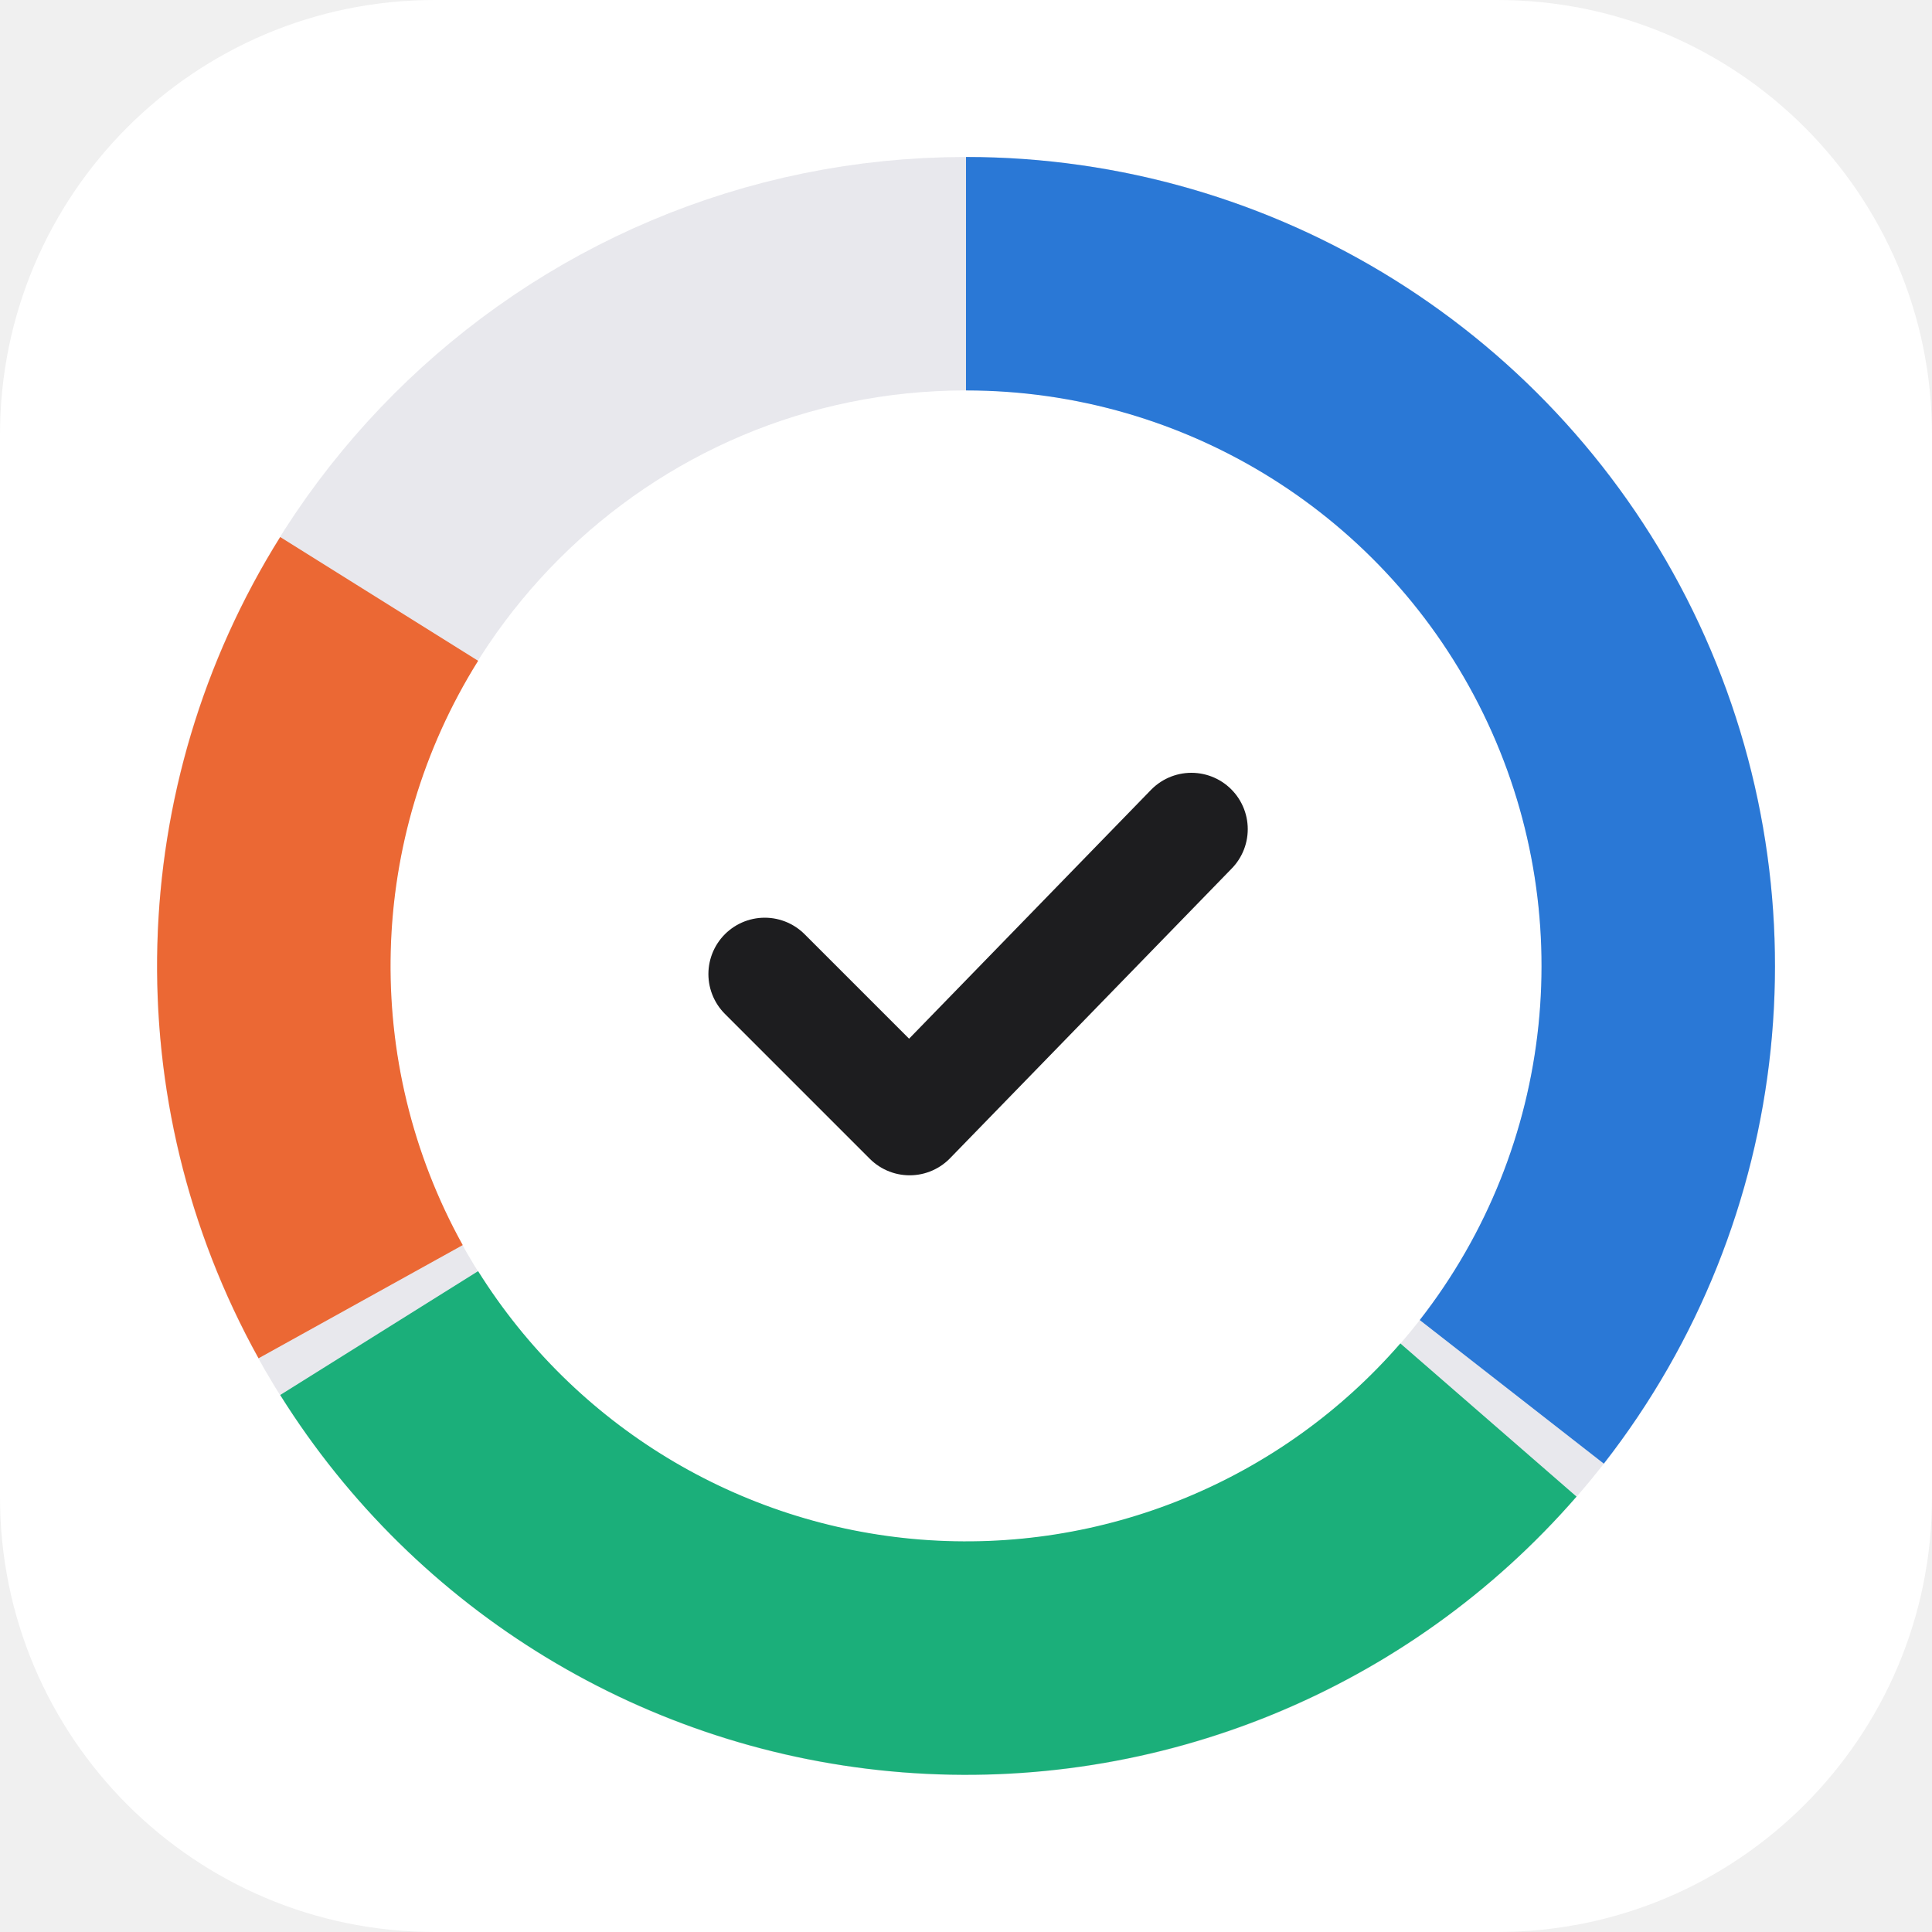
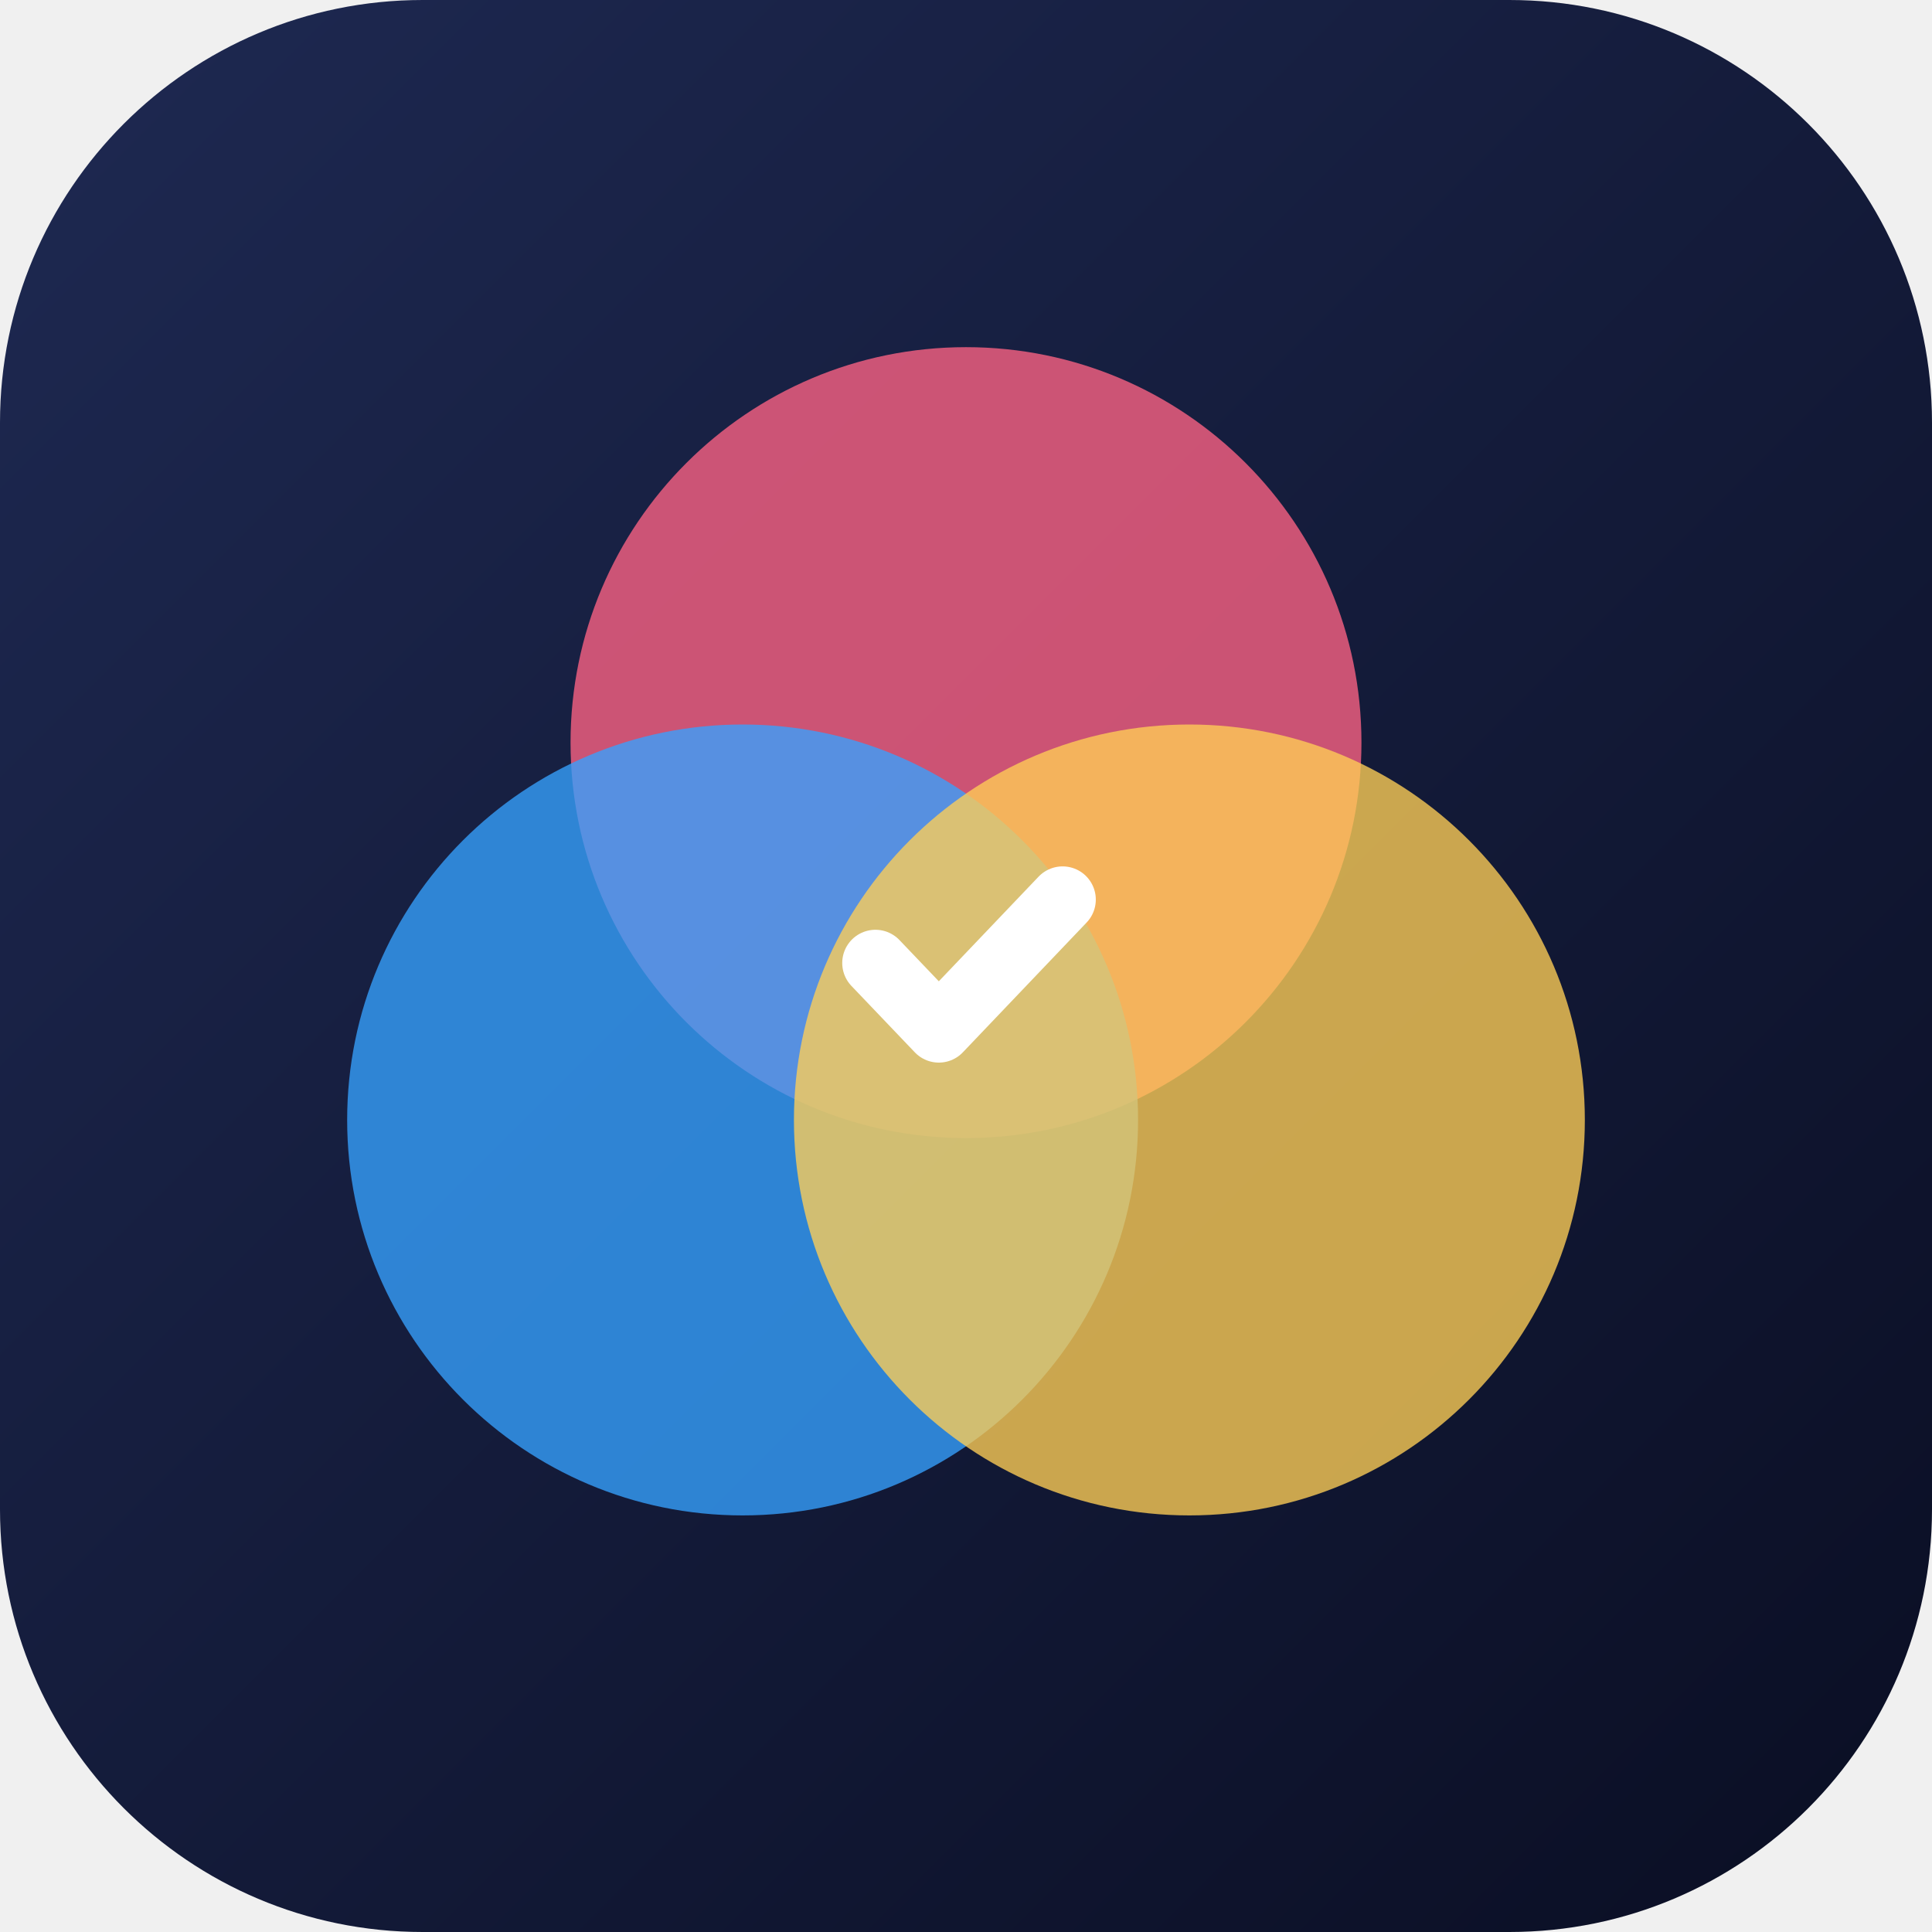
- <svg xmlns="http://www.w3.org/2000/svg" viewBox="0 0 24 24">
-   <rect width="24" height="24" rx="5.4" fill="#fff" />
-   <circle cx="12" cy="12" r="8.6" fill="none" stroke="#e8e8ed" stroke-width="2.9" />
-   <path d="M12.00 3.40A8.6 8.6 0 0 1 18.78 17.29" fill="none" stroke="#2a78d6" stroke-width="2.9" />
-   <path d="M18.49 17.64A8.6 8.6 0 0 1 4.71 16.56" fill="none" stroke="#1baf7a" stroke-width="2.9" />
-   <path d="M4.48 16.17A8.6 8.6 0 0 1 4.71 7.44" fill="none" stroke="#eb6834" stroke-width="2.9" />
-   <path d="M9.5 12.1l1.8 1.8 3.5-3.6" fill="none" stroke="#1d1d1f" stroke-width="1.4" stroke-linecap="round" stroke-linejoin="round" />
+ <svg xmlns="http://www.w3.org/2000/svg" viewBox="0 0 64 64">
+   <defs>
+     <linearGradient id="g" x1="0" y1="0" x2="1" y2="1">
+       <stop offset="0" stop-color="#1e2952" />
+       <stop offset="1" stop-color="#0a0e23" />
+     </linearGradient>
+   </defs>
+   <rect width="64" height="64" rx="14" fill="url(#g)" />
+   <circle cx="32" cy="24.6" r="13.1" fill="#ff6384" fill-opacity=".78" />
+   <circle cx="24.6" cy="37.1" r="13.1" fill="#36a2ff" fill-opacity=".78" />
+   <circle cx="39.4" cy="37.1" r="13.1" fill="#ffce56" fill-opacity=".78" />
+   <path d="M29 31.9l2.1 2.2 4.1-4.3" fill="none" stroke="#fff" stroke-width="2.2" stroke-linecap="round" stroke-linejoin="round" />
</svg>
